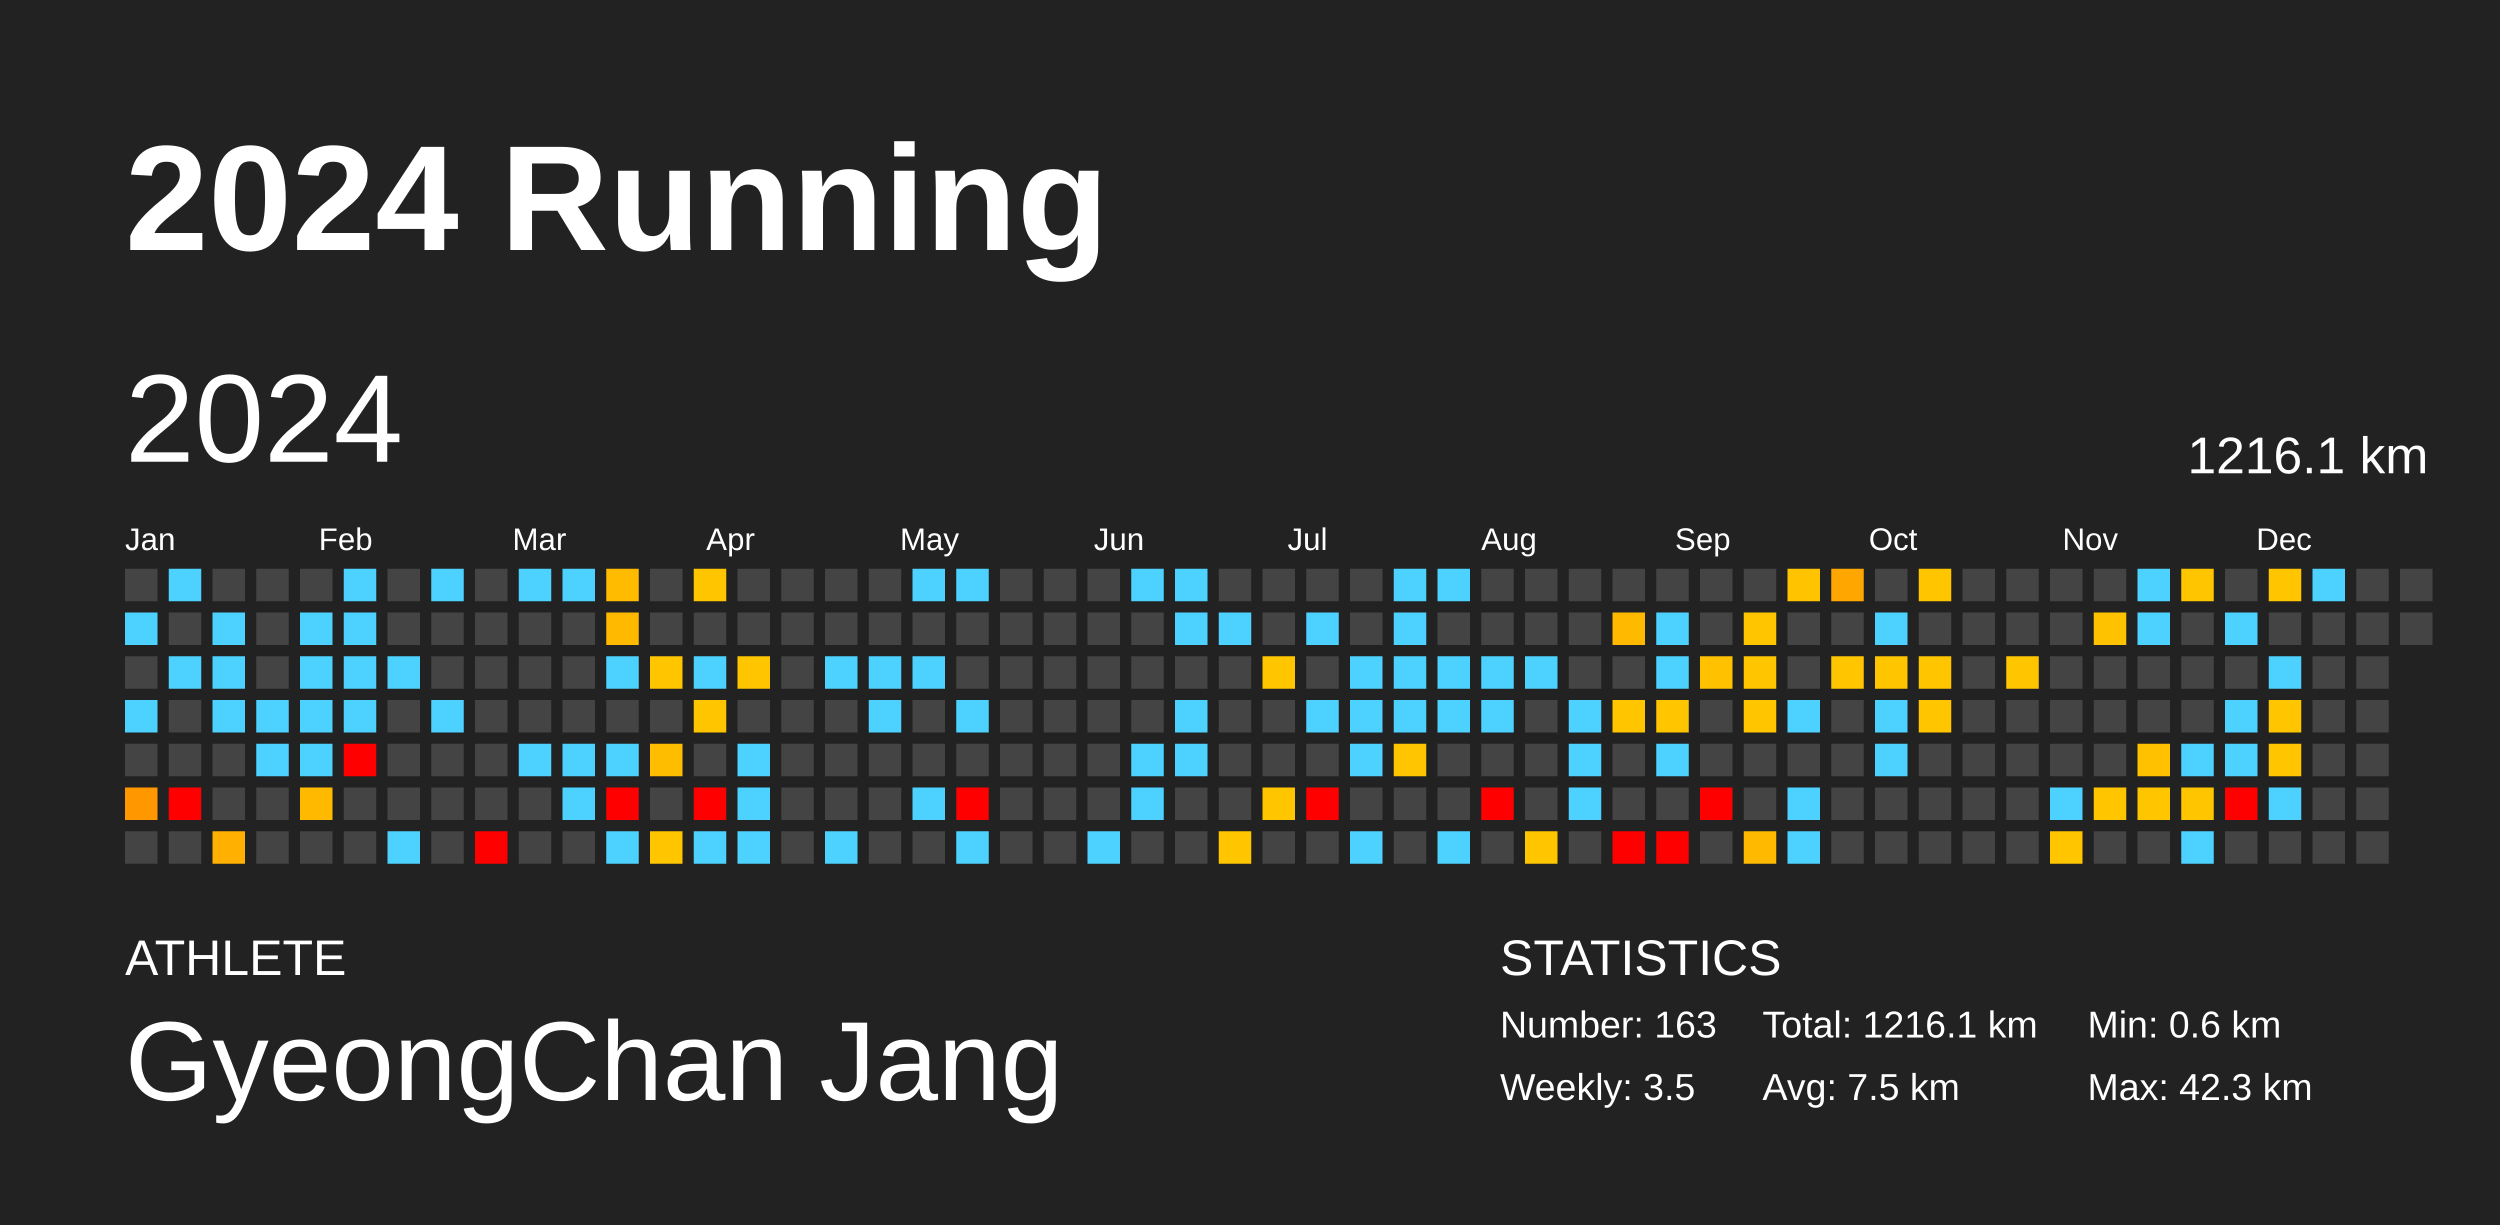
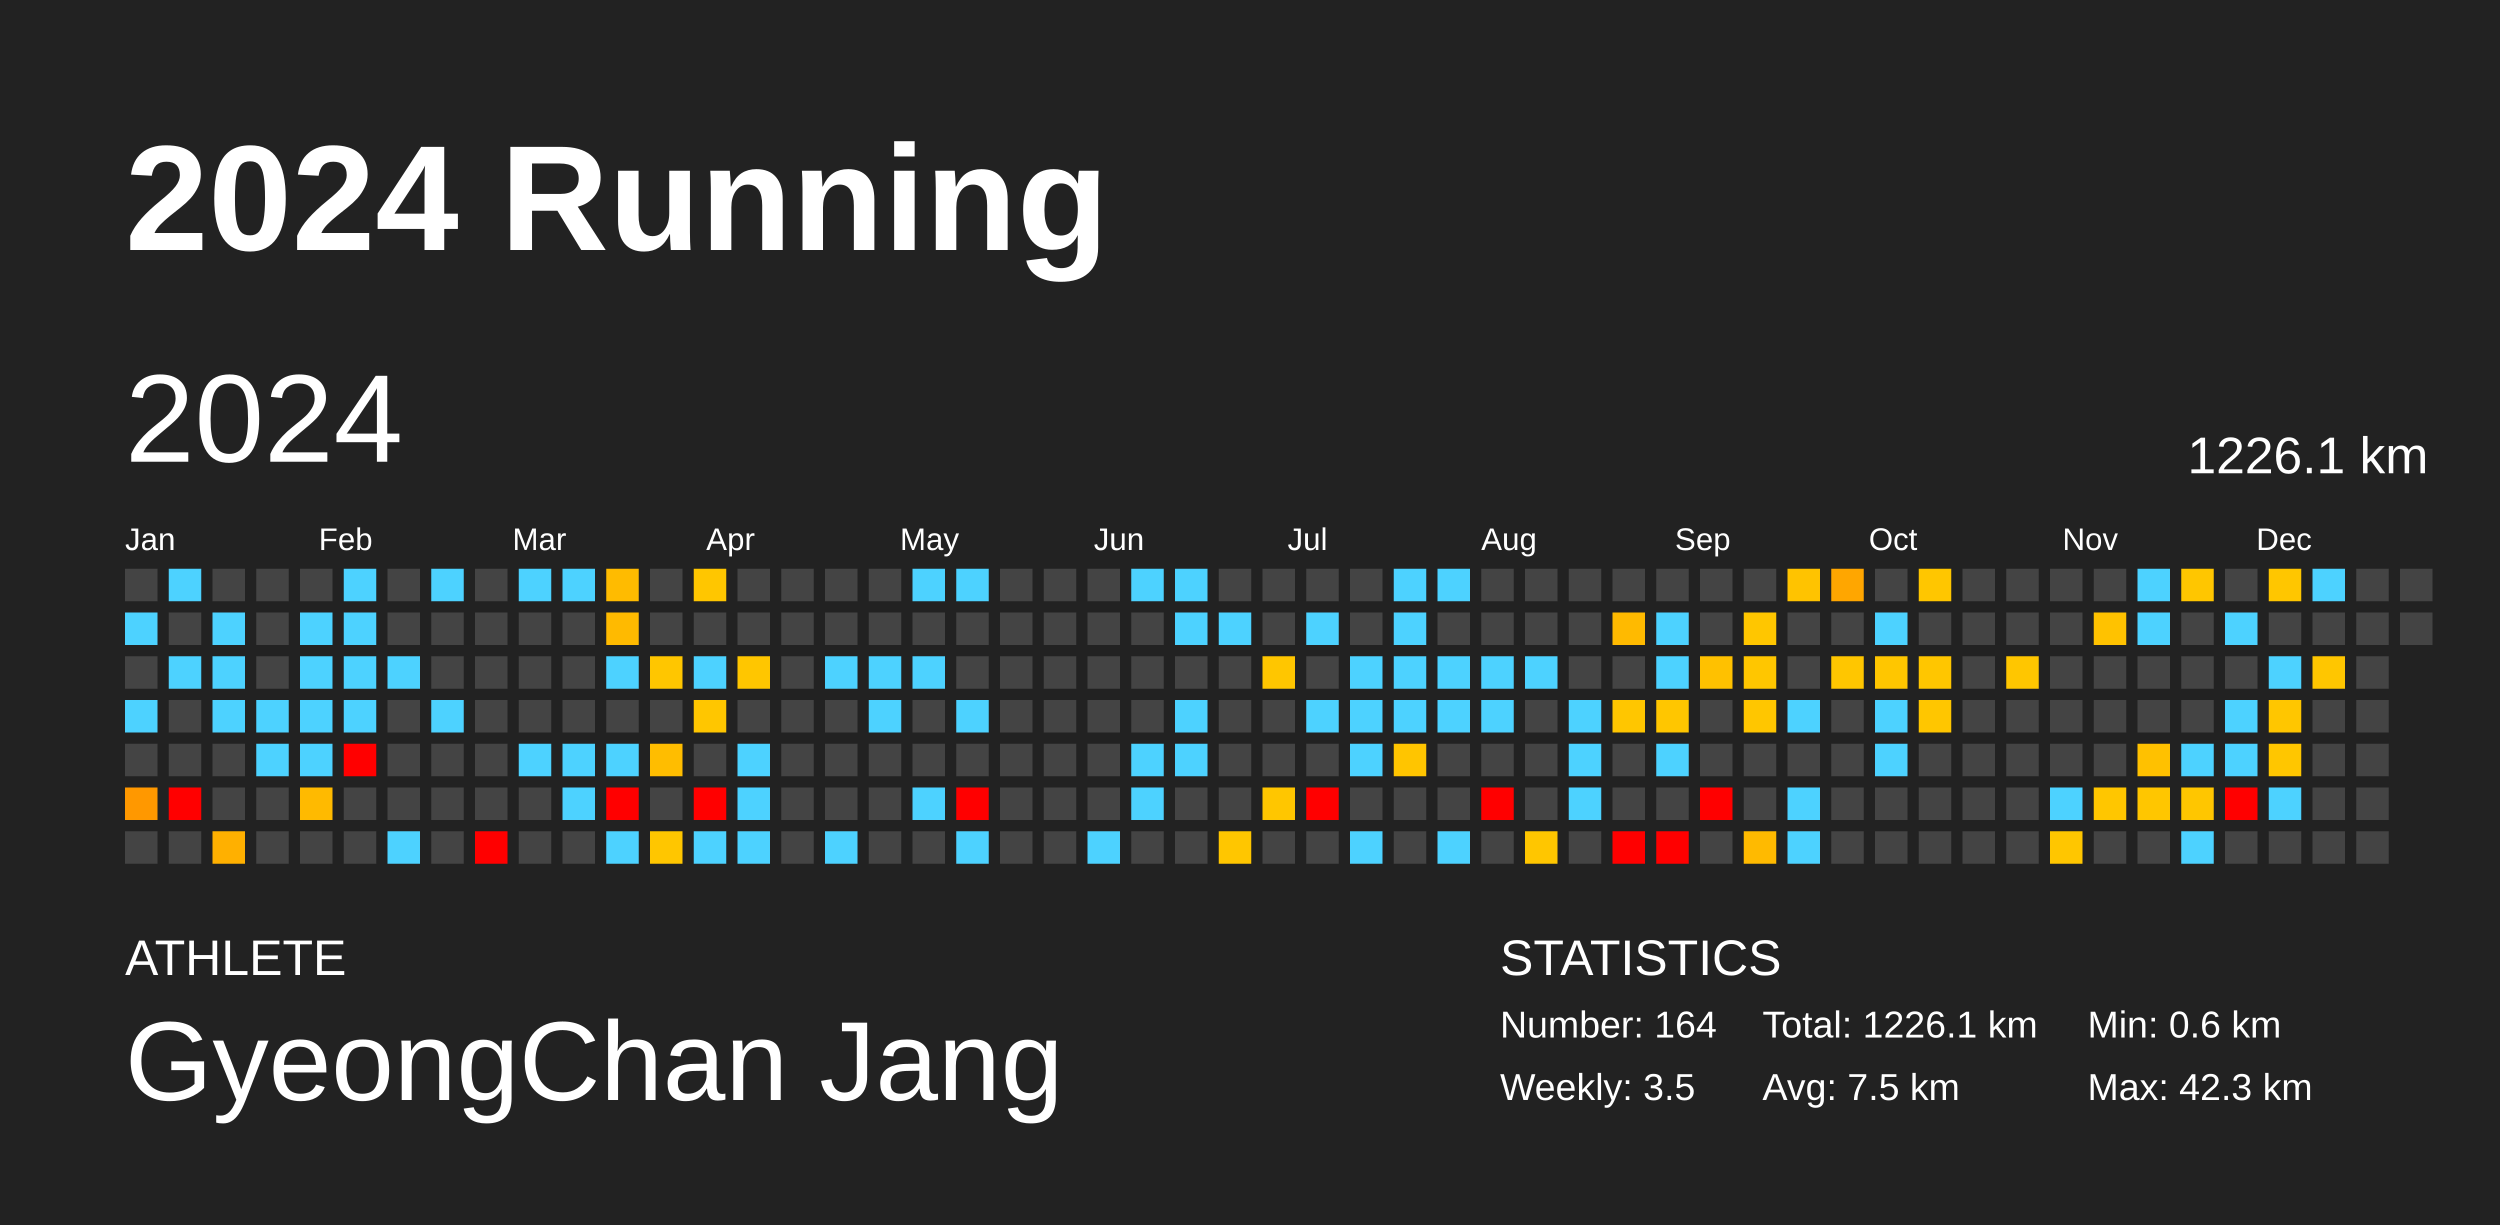
<svg xmlns="http://www.w3.org/2000/svg" baseProfile="full" height="98mm" version="1.1" viewBox="0,0,200,98" width="200mm">
  <defs />
  <rect fill="#222222" height="98" width="200" x="0" y="0" />
  <text fill="#FFFFFF" style="font-size:12px; font-family:Arial; font-weight:bold;" x="10" y="20">2024 Running</text>
  <text fill="#FFFFFF" style="font-size:4px; font-family:Arial" x="10" y="78">ATHLETE</text>
  <text fill="#FFFFFF" style="font-size:9px; font-family:Arial" x="10" y="88">GyeongChan Jang</text>
  <text fill="#FFFFFF" style="font-size:4px; font-family:Arial" x="120" y="78">STATISTICS</text>
-   <text fill="#FFFFFF" style="font-size:3px; font-family:Arial" x="120" y="83">Number: 163</text>
+   <text fill="#FFFFFF" style="font-size:3px; font-family:Arial" x="120" y="83">Number: 164</text>
  <text fill="#FFFFFF" style="font-size:3px; font-family:Arial" x="120" y="88">Weekly: 3.5</text>
-   <text fill="#FFFFFF" style="font-size:3px; font-family:Arial" x="141" y="83">Total: 1216.1 km</text>
+   <text fill="#FFFFFF" style="font-size:3px; font-family:Arial" x="141" y="83">Total: 1226.1 km</text>
  <text fill="#FFFFFF" style="font-size:3px; font-family:Arial" x="141" y="88">Avg: 7.5 km</text>
  <text fill="#FFFFFF" style="font-size:3px; font-family:Arial" x="167" y="83">Min: 0.6 km</text>
  <text fill="#FFFFFF" style="font-size:3px; font-family:Arial" x="167" y="88">Max: 42.3 km</text>
  <text dominant-baseline="hanging" fill="#FFFFFF" style="font-size:10.0px; font-family:Arial;" x="10" y="30">2024</text>
-   <text dominant-baseline="hanging" fill="#FFFFFF" style="font-size:4.125px; font-family:Arial;" x="175" y="35">1216.1 km</text>
+   <text dominant-baseline="hanging" fill="#FFFFFF" style="font-size:4.125px; font-family:Arial;" x="175" y="35">1226.1 km</text>
  <text fill="#FFFFFF" style="font-size:2.5px; font-family:Arial" x="10.0" y="44">Jan</text>
  <text fill="#FFFFFF" style="font-size:2.5px; font-family:Arial" x="25.5" y="44">Feb</text>
  <text fill="#FFFFFF" style="font-size:2.5px; font-family:Arial" x="41.0" y="44">Mar</text>
  <text fill="#FFFFFF" style="font-size:2.5px; font-family:Arial" x="56.5" y="44">Apr</text>
  <text fill="#FFFFFF" style="font-size:2.5px; font-family:Arial" x="72.0" y="44">May</text>
  <text fill="#FFFFFF" style="font-size:2.5px; font-family:Arial" x="87.5" y="44">Jun</text>
  <text fill="#FFFFFF" style="font-size:2.5px; font-family:Arial" x="103.0" y="44">Jul</text>
  <text fill="#FFFFFF" style="font-size:2.5px; font-family:Arial" x="118.5" y="44">Aug</text>
  <text fill="#FFFFFF" style="font-size:2.5px; font-family:Arial" x="134.0" y="44">Sep</text>
  <text fill="#FFFFFF" style="font-size:2.5px; font-family:Arial" x="149.5" y="44">Oct</text>
  <text fill="#FFFFFF" style="font-size:2.5px; font-family:Arial" x="165.0" y="44">Nov</text>
  <text fill="#FFFFFF" style="font-size:2.5px; font-family:Arial" x="180.5" y="44">Dec</text>
  <rect fill="#444444" height="2.6" width="2.6" x="10.0" y="45.5" />
  <rect fill="#4dd2ff" height="2.6" width="2.6" x="10.0" y="49.0" />
  <rect fill="#444444" height="2.6" width="2.6" x="10.0" y="52.5" />
  <rect fill="#4dd2ff" height="2.6" width="2.6" x="10.0" y="56.0" />
  <rect fill="#444444" height="2.6" width="2.6" x="10.0" y="59.5" />
  <rect fill="#ff9800" height="2.6" width="2.6" x="10.0" y="63.0" />
  <rect fill="#444444" height="2.6" width="2.6" x="10.0" y="66.5" />
  <rect fill="#4dd2ff" height="2.6" width="2.6" x="13.5" y="45.5" />
  <rect fill="#444444" height="2.6" width="2.6" x="13.5" y="49.0" />
  <rect fill="#4dd2ff" height="2.6" width="2.6" x="13.5" y="52.5" />
  <rect fill="#444444" height="2.6" width="2.6" x="13.5" y="56.0" />
  <rect fill="#444444" height="2.6" width="2.6" x="13.5" y="59.5" />
  <rect fill="red" height="2.6" width="2.6" x="13.5" y="63.0" />
  <rect fill="#444444" height="2.6" width="2.6" x="13.5" y="66.5" />
  <rect fill="#444444" height="2.6" width="2.6" x="17.0" y="45.5" />
  <rect fill="#4dd2ff" height="2.6" width="2.6" x="17.0" y="49.0" />
  <rect fill="#4dd2ff" height="2.6" width="2.6" x="17.0" y="52.5" />
  <rect fill="#4dd2ff" height="2.6" width="2.6" x="17.0" y="56.0" />
  <rect fill="#444444" height="2.6" width="2.6" x="17.0" y="59.5" />
  <rect fill="#444444" height="2.6" width="2.6" x="17.0" y="63.0" />
  <rect fill="#ffb000" height="2.6" width="2.6" x="17.0" y="66.5" />
  <rect fill="#444444" height="2.6" width="2.6" x="20.5" y="45.5" />
  <rect fill="#444444" height="2.6" width="2.6" x="20.5" y="49.0" />
  <rect fill="#444444" height="2.6" width="2.6" x="20.5" y="52.5" />
  <rect fill="#4dd2ff" height="2.6" width="2.6" x="20.5" y="56.0" />
  <rect fill="#4dd2ff" height="2.6" width="2.6" x="20.5" y="59.5" />
  <rect fill="#444444" height="2.6" width="2.6" x="20.5" y="63.0" />
  <rect fill="#444444" height="2.6" width="2.6" x="20.5" y="66.5" />
  <rect fill="#444444" height="2.6" width="2.6" x="24.0" y="45.5" />
  <rect fill="#4dd2ff" height="2.6" width="2.6" x="24.0" y="49.0" />
  <rect fill="#4dd2ff" height="2.6" width="2.6" x="24.0" y="52.5" />
  <rect fill="#4dd2ff" height="2.6" width="2.6" x="24.0" y="56.0" />
  <rect fill="#4dd2ff" height="2.6" width="2.6" x="24.0" y="59.5" />
  <rect fill="#ffba00" height="2.6" width="2.6" x="24.0" y="63.0" />
  <rect fill="#444444" height="2.6" width="2.6" x="24.0" y="66.5" />
  <rect fill="#4dd2ff" height="2.6" width="2.6" x="27.5" y="45.5" />
  <rect fill="#4dd2ff" height="2.6" width="2.6" x="27.5" y="49.0" />
  <rect fill="#4dd2ff" height="2.6" width="2.6" x="27.5" y="52.5" />
  <rect fill="#4dd2ff" height="2.6" width="2.6" x="27.5" y="56.0" />
  <rect fill="red" height="2.6" width="2.6" x="27.5" y="59.5" />
  <rect fill="#444444" height="2.6" width="2.6" x="27.5" y="63.0" />
  <rect fill="#444444" height="2.6" width="2.6" x="27.5" y="66.5" />
  <rect fill="#444444" height="2.6" width="2.6" x="31.0" y="45.5" />
  <rect fill="#444444" height="2.6" width="2.6" x="31.0" y="49.0" />
  <rect fill="#4dd2ff" height="2.6" width="2.6" x="31.0" y="52.5" />
  <rect fill="#444444" height="2.6" width="2.6" x="31.0" y="56.0" />
  <rect fill="#444444" height="2.6" width="2.6" x="31.0" y="59.5" />
  <rect fill="#444444" height="2.6" width="2.6" x="31.0" y="63.0" />
  <rect fill="#4dd2ff" height="2.6" width="2.6" x="31.0" y="66.5" />
  <rect fill="#4dd2ff" height="2.6" width="2.6" x="34.5" y="45.5" />
  <rect fill="#444444" height="2.6" width="2.6" x="34.5" y="49.0" />
  <rect fill="#444444" height="2.6" width="2.6" x="34.5" y="52.5" />
  <rect fill="#4dd2ff" height="2.6" width="2.6" x="34.5" y="56.0" />
  <rect fill="#444444" height="2.6" width="2.6" x="34.5" y="59.5" />
  <rect fill="#444444" height="2.6" width="2.6" x="34.5" y="63.0" />
  <rect fill="#444444" height="2.6" width="2.6" x="34.5" y="66.5" />
  <rect fill="#444444" height="2.6" width="2.6" x="38.0" y="45.5" />
  <rect fill="#444444" height="2.6" width="2.6" x="38.0" y="49.0" />
  <rect fill="#444444" height="2.6" width="2.6" x="38.0" y="52.5" />
  <rect fill="#444444" height="2.6" width="2.6" x="38.0" y="56.0" />
  <rect fill="#444444" height="2.6" width="2.6" x="38.0" y="59.5" />
  <rect fill="#444444" height="2.6" width="2.6" x="38.0" y="63.0" />
  <rect fill="red" height="2.6" width="2.6" x="38.0" y="66.5" />
  <rect fill="#4dd2ff" height="2.6" width="2.6" x="41.5" y="45.5" />
  <rect fill="#444444" height="2.6" width="2.6" x="41.5" y="49.0" />
  <rect fill="#444444" height="2.6" width="2.6" x="41.5" y="52.5" />
  <rect fill="#444444" height="2.6" width="2.6" x="41.5" y="56.0" />
  <rect fill="#4dd2ff" height="2.6" width="2.6" x="41.5" y="59.5" />
  <rect fill="#444444" height="2.6" width="2.6" x="41.5" y="63.0" />
  <rect fill="#444444" height="2.6" width="2.6" x="41.5" y="66.5" />
  <rect fill="#4dd2ff" height="2.6" width="2.6" x="45.0" y="45.5" />
  <rect fill="#444444" height="2.6" width="2.6" x="45.0" y="49.0" />
  <rect fill="#444444" height="2.6" width="2.6" x="45.0" y="52.5" />
  <rect fill="#444444" height="2.6" width="2.6" x="45.0" y="56.0" />
  <rect fill="#4dd2ff" height="2.6" width="2.6" x="45.0" y="59.5" />
  <rect fill="#4dd2ff" height="2.6" width="2.6" x="45.0" y="63.0" />
  <rect fill="#444444" height="2.6" width="2.6" x="45.0" y="66.5" />
  <rect fill="#ffbb00" height="2.6" width="2.6" x="48.5" y="45.5" />
  <rect fill="#ffba00" height="2.6" width="2.6" x="48.5" y="49.0" />
  <rect fill="#4dd2ff" height="2.6" width="2.6" x="48.5" y="52.5" />
  <rect fill="#444444" height="2.6" width="2.6" x="48.5" y="56.0" />
  <rect fill="#4dd2ff" height="2.6" width="2.6" x="48.5" y="59.5" />
  <rect fill="red" height="2.6" width="2.6" x="48.5" y="63.0" />
  <rect fill="#4dd2ff" height="2.6" width="2.6" x="48.5" y="66.5" />
  <rect fill="#444444" height="2.6" width="2.6" x="52.0" y="45.5" />
  <rect fill="#444444" height="2.6" width="2.6" x="52.0" y="49.0" />
  <rect fill="#ffc600" height="2.6" width="2.6" x="52.0" y="52.5" />
  <rect fill="#444444" height="2.6" width="2.6" x="52.0" y="56.0" />
  <rect fill="#ffbd00" height="2.6" width="2.6" x="52.0" y="59.5" />
  <rect fill="#444444" height="2.6" width="2.6" x="52.0" y="63.0" />
  <rect fill="#ffc600" height="2.6" width="2.6" x="52.0" y="66.5" />
  <rect fill="#ffc600" height="2.6" width="2.6" x="55.5" y="45.5" />
  <rect fill="#444444" height="2.6" width="2.6" x="55.5" y="49.0" />
  <rect fill="#4dd2ff" height="2.6" width="2.6" x="55.5" y="52.5" />
  <rect fill="#ffc600" height="2.6" width="2.6" x="55.5" y="56.0" />
  <rect fill="#444444" height="2.6" width="2.6" x="55.5" y="59.5" />
  <rect fill="red" height="2.6" width="2.6" x="55.5" y="63.0" />
  <rect fill="#4dd2ff" height="2.6" width="2.6" x="55.5" y="66.5" />
  <rect fill="#444444" height="2.6" width="2.6" x="59.0" y="45.5" />
  <rect fill="#444444" height="2.6" width="2.6" x="59.0" y="49.0" />
  <rect fill="#ffc600" height="2.6" width="2.6" x="59.0" y="52.5" />
  <rect fill="#444444" height="2.6" width="2.6" x="59.0" y="56.0" />
  <rect fill="#4dd2ff" height="2.6" width="2.6" x="59.0" y="59.5" />
  <rect fill="#4dd2ff" height="2.6" width="2.6" x="59.0" y="63.0" />
  <rect fill="#4dd2ff" height="2.6" width="2.6" x="59.0" y="66.5" />
  <rect fill="#444444" height="2.6" width="2.6" x="62.5" y="45.5" />
  <rect fill="#444444" height="2.6" width="2.6" x="62.5" y="49.0" />
  <rect fill="#444444" height="2.6" width="2.6" x="62.5" y="52.5" />
  <rect fill="#444444" height="2.6" width="2.6" x="62.5" y="56.0" />
  <rect fill="#444444" height="2.6" width="2.6" x="62.5" y="59.5" />
  <rect fill="#444444" height="2.6" width="2.6" x="62.5" y="63.0" />
  <rect fill="#444444" height="2.6" width="2.6" x="62.5" y="66.5" />
  <rect fill="#444444" height="2.6" width="2.6" x="66.0" y="45.5" />
  <rect fill="#444444" height="2.6" width="2.6" x="66.0" y="49.0" />
  <rect fill="#4dd2ff" height="2.6" width="2.6" x="66.0" y="52.5" />
  <rect fill="#444444" height="2.6" width="2.6" x="66.0" y="56.0" />
  <rect fill="#444444" height="2.6" width="2.6" x="66.0" y="59.5" />
  <rect fill="#444444" height="2.6" width="2.6" x="66.0" y="63.0" />
  <rect fill="#4dd2ff" height="2.6" width="2.6" x="66.0" y="66.5" />
  <rect fill="#444444" height="2.6" width="2.6" x="69.5" y="45.5" />
  <rect fill="#444444" height="2.6" width="2.6" x="69.5" y="49.0" />
  <rect fill="#4dd2ff" height="2.6" width="2.6" x="69.5" y="52.5" />
  <rect fill="#4dd2ff" height="2.6" width="2.6" x="69.5" y="56.0" />
  <rect fill="#444444" height="2.6" width="2.6" x="69.5" y="59.5" />
  <rect fill="#444444" height="2.6" width="2.6" x="69.5" y="63.0" />
  <rect fill="#444444" height="2.6" width="2.6" x="69.5" y="66.5" />
  <rect fill="#4dd2ff" height="2.6" width="2.6" x="73.0" y="45.5" />
  <rect fill="#444444" height="2.6" width="2.6" x="73.0" y="49.0" />
  <rect fill="#4dd2ff" height="2.6" width="2.6" x="73.0" y="52.5" />
  <rect fill="#444444" height="2.6" width="2.6" x="73.0" y="56.0" />
  <rect fill="#444444" height="2.6" width="2.6" x="73.0" y="59.5" />
  <rect fill="#4dd2ff" height="2.6" width="2.6" x="73.0" y="63.0" />
  <rect fill="#444444" height="2.6" width="2.6" x="73.0" y="66.5" />
  <rect fill="#4dd2ff" height="2.6" width="2.6" x="76.5" y="45.5" />
  <rect fill="#444444" height="2.6" width="2.6" x="76.5" y="49.0" />
  <rect fill="#444444" height="2.6" width="2.6" x="76.5" y="52.5" />
  <rect fill="#4dd2ff" height="2.6" width="2.6" x="76.5" y="56.0" />
  <rect fill="#444444" height="2.6" width="2.6" x="76.5" y="59.5" />
  <rect fill="red" height="2.6" width="2.6" x="76.5" y="63.0" />
  <rect fill="#4dd2ff" height="2.6" width="2.6" x="76.5" y="66.5" />
  <rect fill="#444444" height="2.6" width="2.6" x="80.0" y="45.5" />
  <rect fill="#444444" height="2.6" width="2.6" x="80.0" y="49.0" />
  <rect fill="#444444" height="2.6" width="2.6" x="80.0" y="52.5" />
  <rect fill="#444444" height="2.6" width="2.6" x="80.0" y="56.0" />
  <rect fill="#444444" height="2.6" width="2.6" x="80.0" y="59.5" />
  <rect fill="#444444" height="2.6" width="2.6" x="80.0" y="63.0" />
  <rect fill="#444444" height="2.6" width="2.6" x="80.0" y="66.5" />
  <rect fill="#444444" height="2.6" width="2.6" x="83.5" y="45.5" />
  <rect fill="#444444" height="2.6" width="2.6" x="83.5" y="49.0" />
  <rect fill="#444444" height="2.6" width="2.6" x="83.5" y="52.5" />
  <rect fill="#444444" height="2.6" width="2.6" x="83.5" y="56.0" />
  <rect fill="#444444" height="2.6" width="2.6" x="83.5" y="59.5" />
  <rect fill="#444444" height="2.6" width="2.6" x="83.5" y="63.0" />
  <rect fill="#444444" height="2.6" width="2.6" x="83.5" y="66.5" />
  <rect fill="#444444" height="2.6" width="2.6" x="87.0" y="45.5" />
  <rect fill="#444444" height="2.6" width="2.6" x="87.0" y="49.0" />
  <rect fill="#444444" height="2.6" width="2.6" x="87.0" y="52.5" />
  <rect fill="#444444" height="2.6" width="2.6" x="87.0" y="56.0" />
  <rect fill="#444444" height="2.6" width="2.6" x="87.0" y="59.5" />
  <rect fill="#444444" height="2.6" width="2.6" x="87.0" y="63.0" />
  <rect fill="#4dd2ff" height="2.6" width="2.6" x="87.0" y="66.5" />
  <rect fill="#4dd2ff" height="2.6" width="2.6" x="90.5" y="45.5" />
  <rect fill="#444444" height="2.6" width="2.6" x="90.5" y="49.0" />
  <rect fill="#444444" height="2.6" width="2.6" x="90.5" y="52.5" />
  <rect fill="#444444" height="2.6" width="2.6" x="90.5" y="56.0" />
  <rect fill="#4dd2ff" height="2.6" width="2.6" x="90.5" y="59.5" />
  <rect fill="#4dd2ff" height="2.6" width="2.6" x="90.5" y="63.0" />
  <rect fill="#444444" height="2.6" width="2.6" x="90.5" y="66.5" />
  <rect fill="#4dd2ff" height="2.6" width="2.6" x="94.0" y="45.5" />
  <rect fill="#4dd2ff" height="2.6" width="2.6" x="94.0" y="49.0" />
  <rect fill="#444444" height="2.6" width="2.6" x="94.0" y="52.5" />
  <rect fill="#4dd2ff" height="2.6" width="2.6" x="94.0" y="56.0" />
  <rect fill="#4dd2ff" height="2.6" width="2.6" x="94.0" y="59.5" />
  <rect fill="#444444" height="2.6" width="2.6" x="94.0" y="63.0" />
  <rect fill="#444444" height="2.6" width="2.6" x="94.0" y="66.5" />
  <rect fill="#444444" height="2.6" width="2.6" x="97.5" y="45.5" />
  <rect fill="#4dd2ff" height="2.6" width="2.6" x="97.5" y="49.0" />
  <rect fill="#444444" height="2.6" width="2.6" x="97.5" y="52.5" />
  <rect fill="#444444" height="2.6" width="2.6" x="97.5" y="56.0" />
  <rect fill="#444444" height="2.6" width="2.6" x="97.5" y="59.5" />
  <rect fill="#444444" height="2.6" width="2.6" x="97.5" y="63.0" />
  <rect fill="#ffc600" height="2.6" width="2.6" x="97.5" y="66.5" />
  <rect fill="#444444" height="2.6" width="2.6" x="101.0" y="45.5" />
  <rect fill="#444444" height="2.6" width="2.6" x="101.0" y="49.0" />
  <rect fill="#ffc600" height="2.6" width="2.6" x="101.0" y="52.5" />
  <rect fill="#444444" height="2.6" width="2.6" x="101.0" y="56.0" />
  <rect fill="#444444" height="2.6" width="2.6" x="101.0" y="59.5" />
  <rect fill="#ffc600" height="2.6" width="2.6" x="101.0" y="63.0" />
  <rect fill="#444444" height="2.6" width="2.6" x="101.0" y="66.5" />
  <rect fill="#444444" height="2.6" width="2.6" x="104.5" y="45.5" />
  <rect fill="#4dd2ff" height="2.6" width="2.6" x="104.5" y="49.0" />
  <rect fill="#444444" height="2.6" width="2.6" x="104.5" y="52.5" />
  <rect fill="#4dd2ff" height="2.6" width="2.6" x="104.5" y="56.0" />
  <rect fill="#444444" height="2.6" width="2.6" x="104.5" y="59.5" />
  <rect fill="red" height="2.6" width="2.6" x="104.5" y="63.0" />
  <rect fill="#444444" height="2.6" width="2.6" x="104.5" y="66.5" />
  <rect fill="#444444" height="2.6" width="2.6" x="108.0" y="45.5" />
  <rect fill="#444444" height="2.6" width="2.6" x="108.0" y="49.0" />
  <rect fill="#4dd2ff" height="2.6" width="2.6" x="108.0" y="52.5" />
  <rect fill="#4dd2ff" height="2.6" width="2.6" x="108.0" y="56.0" />
  <rect fill="#4dd2ff" height="2.6" width="2.6" x="108.0" y="59.5" />
  <rect fill="#444444" height="2.6" width="2.6" x="108.0" y="63.0" />
  <rect fill="#4dd2ff" height="2.6" width="2.6" x="108.0" y="66.5" />
  <rect fill="#4dd2ff" height="2.6" width="2.6" x="111.5" y="45.5" />
  <rect fill="#4dd2ff" height="2.6" width="2.6" x="111.5" y="49.0" />
  <rect fill="#4dd2ff" height="2.6" width="2.6" x="111.5" y="52.5" />
  <rect fill="#4dd2ff" height="2.6" width="2.6" x="111.5" y="56.0" />
  <rect fill="#ffc500" height="2.6" width="2.6" x="111.5" y="59.5" />
  <rect fill="#444444" height="2.6" width="2.6" x="111.5" y="63.0" />
  <rect fill="#444444" height="2.6" width="2.6" x="111.5" y="66.5" />
  <rect fill="#4dd2ff" height="2.6" width="2.6" x="115.0" y="45.5" />
  <rect fill="#444444" height="2.6" width="2.6" x="115.0" y="49.0" />
  <rect fill="#4dd2ff" height="2.6" width="2.6" x="115.0" y="52.5" />
  <rect fill="#4dd2ff" height="2.6" width="2.6" x="115.0" y="56.0" />
  <rect fill="#444444" height="2.6" width="2.6" x="115.0" y="59.5" />
  <rect fill="#444444" height="2.6" width="2.6" x="115.0" y="63.0" />
  <rect fill="#4dd2ff" height="2.6" width="2.6" x="115.0" y="66.5" />
  <rect fill="#444444" height="2.6" width="2.6" x="118.5" y="45.5" />
  <rect fill="#444444" height="2.6" width="2.6" x="118.5" y="49.0" />
  <rect fill="#4dd2ff" height="2.6" width="2.6" x="118.5" y="52.5" />
  <rect fill="#4dd2ff" height="2.6" width="2.6" x="118.5" y="56.0" />
  <rect fill="#444444" height="2.6" width="2.6" x="118.5" y="59.5" />
  <rect fill="red" height="2.6" width="2.6" x="118.5" y="63.0" />
  <rect fill="#444444" height="2.6" width="2.6" x="118.5" y="66.5" />
  <rect fill="#444444" height="2.6" width="2.6" x="122.0" y="45.5" />
  <rect fill="#444444" height="2.6" width="2.6" x="122.0" y="49.0" />
  <rect fill="#4dd2ff" height="2.6" width="2.6" x="122.0" y="52.5" />
  <rect fill="#444444" height="2.6" width="2.6" x="122.0" y="56.0" />
  <rect fill="#444444" height="2.6" width="2.6" x="122.0" y="59.5" />
  <rect fill="#444444" height="2.6" width="2.6" x="122.0" y="63.0" />
  <rect fill="#ffc600" height="2.6" width="2.6" x="122.0" y="66.5" />
  <rect fill="#444444" height="2.6" width="2.6" x="125.5" y="45.5" />
  <rect fill="#444444" height="2.6" width="2.6" x="125.5" y="49.0" />
  <rect fill="#444444" height="2.6" width="2.6" x="125.5" y="52.5" />
  <rect fill="#4dd2ff" height="2.6" width="2.6" x="125.5" y="56.0" />
  <rect fill="#4dd2ff" height="2.6" width="2.6" x="125.5" y="59.5" />
  <rect fill="#4dd2ff" height="2.6" width="2.6" x="125.5" y="63.0" />
  <rect fill="#444444" height="2.6" width="2.6" x="125.5" y="66.5" />
  <rect fill="#444444" height="2.6" width="2.6" x="129.0" y="45.5" />
  <rect fill="#ffba00" height="2.6" width="2.6" x="129.0" y="49.0" />
  <rect fill="#444444" height="2.6" width="2.6" x="129.0" y="52.5" />
  <rect fill="#ffc600" height="2.6" width="2.6" x="129.0" y="56.0" />
  <rect fill="#444444" height="2.6" width="2.6" x="129.0" y="59.5" />
  <rect fill="#444444" height="2.6" width="2.6" x="129.0" y="63.0" />
  <rect fill="red" height="2.6" width="2.6" x="129.0" y="66.5" />
  <rect fill="#444444" height="2.6" width="2.6" x="132.5" y="45.5" />
  <rect fill="#4dd2ff" height="2.6" width="2.6" x="132.5" y="49.0" />
  <rect fill="#4dd2ff" height="2.6" width="2.6" x="132.5" y="52.5" />
  <rect fill="#ffc600" height="2.6" width="2.6" x="132.5" y="56.0" />
  <rect fill="#4dd2ff" height="2.6" width="2.6" x="132.5" y="59.5" />
  <rect fill="#444444" height="2.6" width="2.6" x="132.5" y="63.0" />
  <rect fill="red" height="2.6" width="2.6" x="132.5" y="66.5" />
  <rect fill="#444444" height="2.6" width="2.6" x="136.0" y="45.5" />
  <rect fill="#444444" height="2.6" width="2.6" x="136.0" y="49.0" />
  <rect fill="#ffc100" height="2.6" width="2.6" x="136.0" y="52.5" />
  <rect fill="#444444" height="2.6" width="2.6" x="136.0" y="56.0" />
  <rect fill="#444444" height="2.6" width="2.6" x="136.0" y="59.5" />
  <rect fill="red" height="2.6" width="2.6" x="136.0" y="63.0" />
  <rect fill="#444444" height="2.6" width="2.6" x="136.0" y="66.5" />
  <rect fill="#444444" height="2.6" width="2.6" x="139.5" y="45.5" />
  <rect fill="#ffc600" height="2.6" width="2.6" x="139.5" y="49.0" />
  <rect fill="#ffc600" height="2.6" width="2.6" x="139.5" y="52.5" />
  <rect fill="#ffc600" height="2.6" width="2.6" x="139.5" y="56.0" />
  <rect fill="#444444" height="2.6" width="2.6" x="139.5" y="59.5" />
  <rect fill="#444444" height="2.6" width="2.6" x="139.5" y="63.0" />
  <rect fill="#ffba00" height="2.6" width="2.6" x="139.5" y="66.5" />
  <rect fill="#ffc300" height="2.6" width="2.6" x="143.0" y="45.5" />
  <rect fill="#444444" height="2.6" width="2.6" x="143.0" y="49.0" />
  <rect fill="#444444" height="2.6" width="2.6" x="143.0" y="52.5" />
  <rect fill="#4dd2ff" height="2.6" width="2.6" x="143.0" y="56.0" />
  <rect fill="#444444" height="2.6" width="2.6" x="143.0" y="59.5" />
  <rect fill="#4dd2ff" height="2.6" width="2.6" x="143.0" y="63.0" />
  <rect fill="#4dd2ff" height="2.6" width="2.6" x="143.0" y="66.5" />
  <rect fill="#ffa600" height="2.6" width="2.6" x="146.5" y="45.5" />
  <rect fill="#444444" height="2.6" width="2.6" x="146.5" y="49.0" />
  <rect fill="#ffc600" height="2.6" width="2.6" x="146.5" y="52.5" />
  <rect fill="#444444" height="2.6" width="2.6" x="146.5" y="56.0" />
  <rect fill="#444444" height="2.6" width="2.6" x="146.5" y="59.5" />
  <rect fill="#444444" height="2.6" width="2.6" x="146.5" y="63.0" />
  <rect fill="#444444" height="2.6" width="2.6" x="146.5" y="66.5" />
  <rect fill="#444444" height="2.6" width="2.6" x="150.0" y="45.5" />
  <rect fill="#4dd2ff" height="2.6" width="2.6" x="150.0" y="49.0" />
  <rect fill="#ffc600" height="2.6" width="2.6" x="150.0" y="52.5" />
  <rect fill="#4dd2ff" height="2.6" width="2.6" x="150.0" y="56.0" />
  <rect fill="#4dd2ff" height="2.6" width="2.6" x="150.0" y="59.5" />
  <rect fill="#444444" height="2.6" width="2.6" x="150.0" y="63.0" />
  <rect fill="#444444" height="2.6" width="2.6" x="150.0" y="66.5" />
  <rect fill="#ffc600" height="2.6" width="2.6" x="153.5" y="45.5" />
  <rect fill="#444444" height="2.6" width="2.6" x="153.5" y="49.0" />
  <rect fill="#ffc600" height="2.6" width="2.6" x="153.5" y="52.5" />
  <rect fill="#ffc600" height="2.6" width="2.6" x="153.5" y="56.0" />
  <rect fill="#444444" height="2.6" width="2.6" x="153.5" y="59.5" />
  <rect fill="#444444" height="2.6" width="2.6" x="153.5" y="63.0" />
  <rect fill="#444444" height="2.6" width="2.6" x="153.5" y="66.5" />
  <rect fill="#444444" height="2.6" width="2.6" x="157.0" y="45.5" />
  <rect fill="#444444" height="2.6" width="2.6" x="157.0" y="49.0" />
  <rect fill="#444444" height="2.6" width="2.6" x="157.0" y="52.5" />
  <rect fill="#444444" height="2.6" width="2.6" x="157.0" y="56.0" />
  <rect fill="#444444" height="2.6" width="2.6" x="157.0" y="59.5" />
  <rect fill="#444444" height="2.6" width="2.6" x="157.0" y="63.0" />
  <rect fill="#444444" height="2.6" width="2.6" x="157.0" y="66.5" />
  <rect fill="#444444" height="2.6" width="2.6" x="160.5" y="45.5" />
  <rect fill="#444444" height="2.6" width="2.6" x="160.5" y="49.0" />
  <rect fill="#ffc600" height="2.6" width="2.6" x="160.5" y="52.5" />
  <rect fill="#444444" height="2.6" width="2.6" x="160.5" y="56.0" />
  <rect fill="#444444" height="2.6" width="2.6" x="160.5" y="59.5" />
  <rect fill="#444444" height="2.6" width="2.6" x="160.5" y="63.0" />
  <rect fill="#444444" height="2.6" width="2.6" x="160.5" y="66.5" />
  <rect fill="#444444" height="2.6" width="2.6" x="164.0" y="45.5" />
  <rect fill="#444444" height="2.6" width="2.6" x="164.0" y="49.0" />
  <rect fill="#444444" height="2.6" width="2.6" x="164.0" y="52.5" />
  <rect fill="#444444" height="2.6" width="2.6" x="164.0" y="56.0" />
  <rect fill="#444444" height="2.6" width="2.6" x="164.0" y="59.5" />
  <rect fill="#4dd2ff" height="2.6" width="2.6" x="164.0" y="63.0" />
  <rect fill="#ffc600" height="2.6" width="2.6" x="164.0" y="66.5" />
  <rect fill="#444444" height="2.6" width="2.6" x="167.5" y="45.5" />
  <rect fill="#ffc200" height="2.6" width="2.6" x="167.5" y="49.0" />
  <rect fill="#444444" height="2.6" width="2.6" x="167.5" y="52.5" />
  <rect fill="#444444" height="2.6" width="2.6" x="167.5" y="56.0" />
  <rect fill="#444444" height="2.6" width="2.6" x="167.5" y="59.5" />
  <rect fill="#ffc600" height="2.6" width="2.6" x="167.5" y="63.0" />
  <rect fill="#444444" height="2.6" width="2.6" x="167.5" y="66.5" />
  <rect fill="#4dd2ff" height="2.6" width="2.6" x="171.0" y="45.5" />
  <rect fill="#4dd2ff" height="2.6" width="2.6" x="171.0" y="49.0" />
  <rect fill="#444444" height="2.6" width="2.6" x="171.0" y="52.5" />
  <rect fill="#444444" height="2.6" width="2.6" x="171.0" y="56.0" />
  <rect fill="#ffc100" height="2.6" width="2.6" x="171.0" y="59.5" />
  <rect fill="#ffc600" height="2.6" width="2.6" x="171.0" y="63.0" />
  <rect fill="#444444" height="2.6" width="2.6" x="171.0" y="66.5" />
  <rect fill="#ffc600" height="2.6" width="2.6" x="174.5" y="45.5" />
  <rect fill="#444444" height="2.6" width="2.6" x="174.5" y="49.0" />
  <rect fill="#444444" height="2.6" width="2.6" x="174.5" y="52.5" />
  <rect fill="#444444" height="2.6" width="2.6" x="174.5" y="56.0" />
  <rect fill="#4dd2ff" height="2.6" width="2.6" x="174.5" y="59.5" />
  <rect fill="#ffc600" height="2.6" width="2.6" x="174.5" y="63.0" />
  <rect fill="#4dd2ff" height="2.6" width="2.6" x="174.5" y="66.5" />
  <rect fill="#444444" height="2.6" width="2.6" x="178.0" y="45.5" />
  <rect fill="#4dd2ff" height="2.6" width="2.6" x="178.0" y="49.0" />
  <rect fill="#444444" height="2.6" width="2.6" x="178.0" y="52.5" />
  <rect fill="#4dd2ff" height="2.6" width="2.6" x="178.0" y="56.0" />
  <rect fill="#4dd2ff" height="2.6" width="2.6" x="178.0" y="59.5" />
  <rect fill="red" height="2.6" width="2.6" x="178.0" y="63.0" />
  <rect fill="#444444" height="2.6" width="2.6" x="178.0" y="66.5" />
  <rect fill="#ffc600" height="2.6" width="2.6" x="181.5" y="45.5" />
  <rect fill="#444444" height="2.6" width="2.6" x="181.5" y="49.0" />
  <rect fill="#4dd2ff" height="2.6" width="2.6" x="181.5" y="52.5" />
  <rect fill="#ffc600" height="2.6" width="2.6" x="181.5" y="56.0" />
  <rect fill="#ffc600" height="2.6" width="2.6" x="181.5" y="59.5" />
  <rect fill="#4dd2ff" height="2.6" width="2.6" x="181.5" y="63.0" />
  <rect fill="#444444" height="2.6" width="2.6" x="181.5" y="66.5" />
  <rect fill="#4dd2ff" height="2.6" width="2.6" x="185.0" y="45.5" />
  <rect fill="#444444" height="2.6" width="2.6" x="185.0" y="49.0" />
-   <rect fill="#444444" height="2.6" width="2.6" x="185.0" y="52.5" />
+   <rect fill="#ffc600" height="2.6" width="2.6" x="185.0" y="52.5" />
  <rect fill="#444444" height="2.6" width="2.6" x="185.0" y="56.0" />
  <rect fill="#444444" height="2.6" width="2.6" x="185.0" y="59.5" />
  <rect fill="#444444" height="2.6" width="2.6" x="185.0" y="63.0" />
  <rect fill="#444444" height="2.6" width="2.6" x="185.0" y="66.5" />
  <rect fill="#444444" height="2.6" width="2.6" x="188.5" y="45.5" />
  <rect fill="#444444" height="2.6" width="2.6" x="188.5" y="49.0" />
  <rect fill="#444444" height="2.6" width="2.6" x="188.5" y="52.5" />
  <rect fill="#444444" height="2.6" width="2.6" x="188.5" y="56.0" />
  <rect fill="#444444" height="2.6" width="2.6" x="188.5" y="59.5" />
  <rect fill="#444444" height="2.6" width="2.6" x="188.5" y="63.0" />
  <rect fill="#444444" height="2.6" width="2.6" x="188.5" y="66.5" />
  <rect fill="#444444" height="2.6" width="2.6" x="192.0" y="45.5" />
  <rect fill="#444444" height="2.6" width="2.6" x="192.0" y="49.0" />
</svg>
